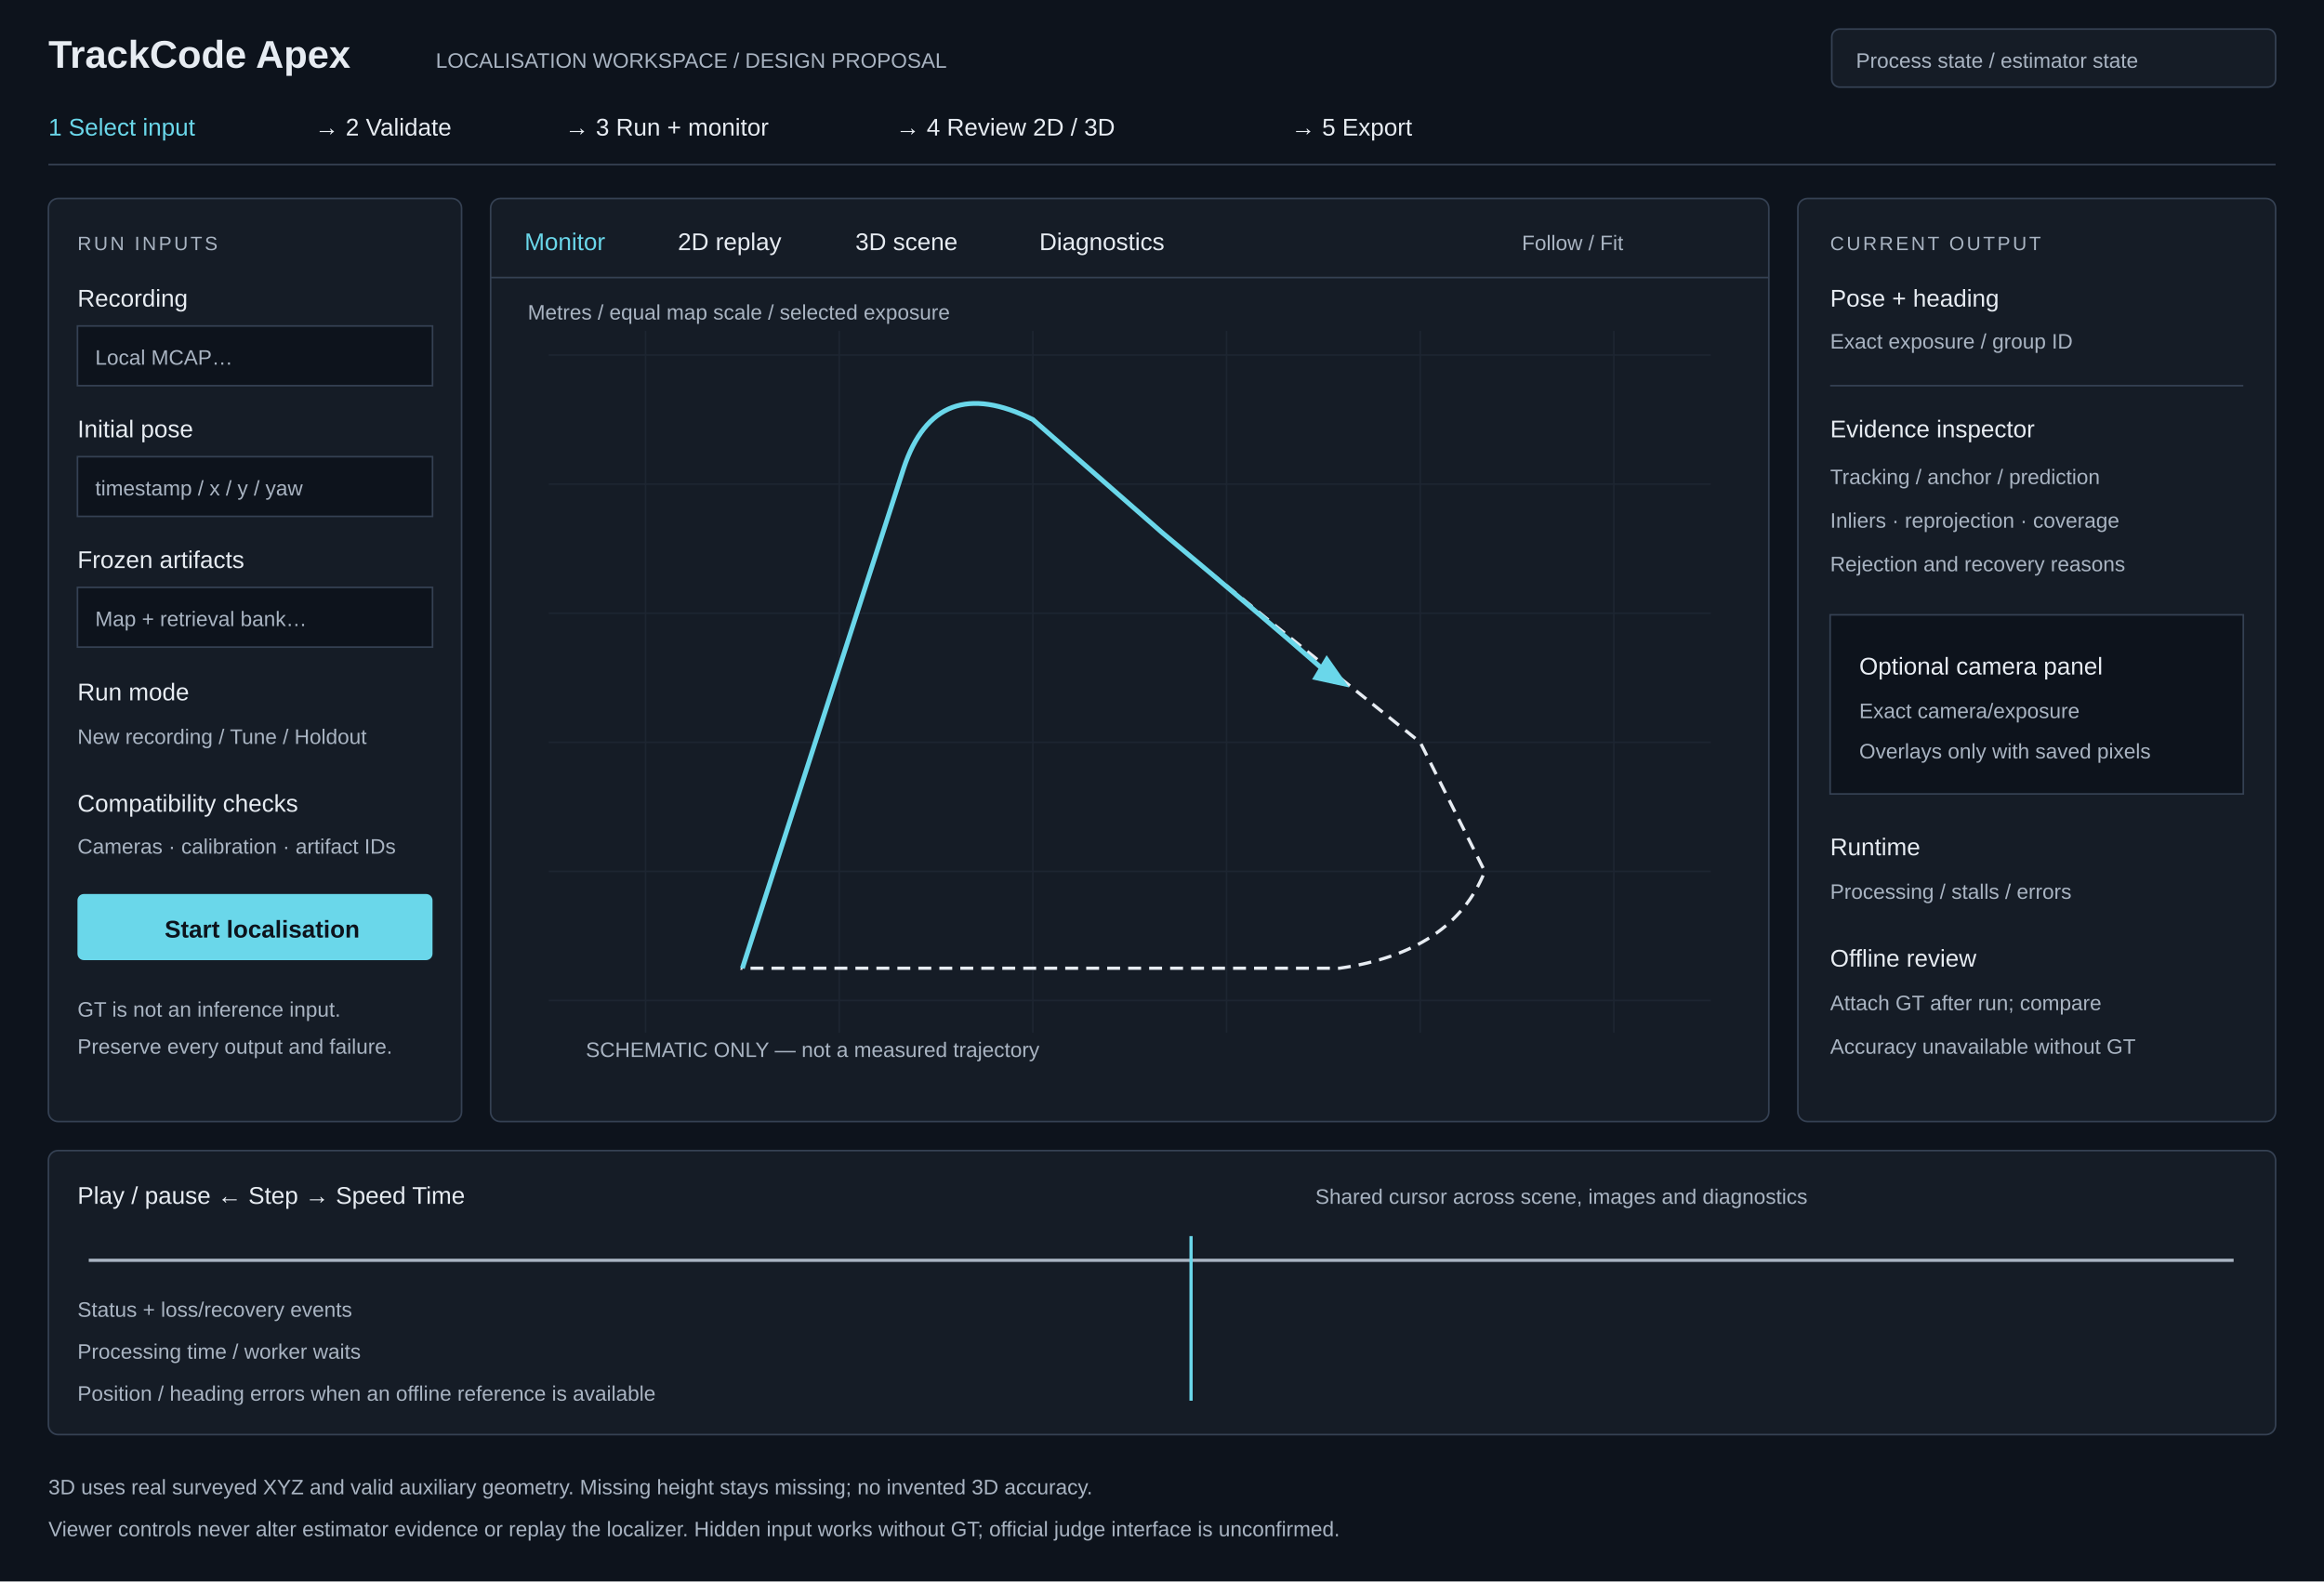
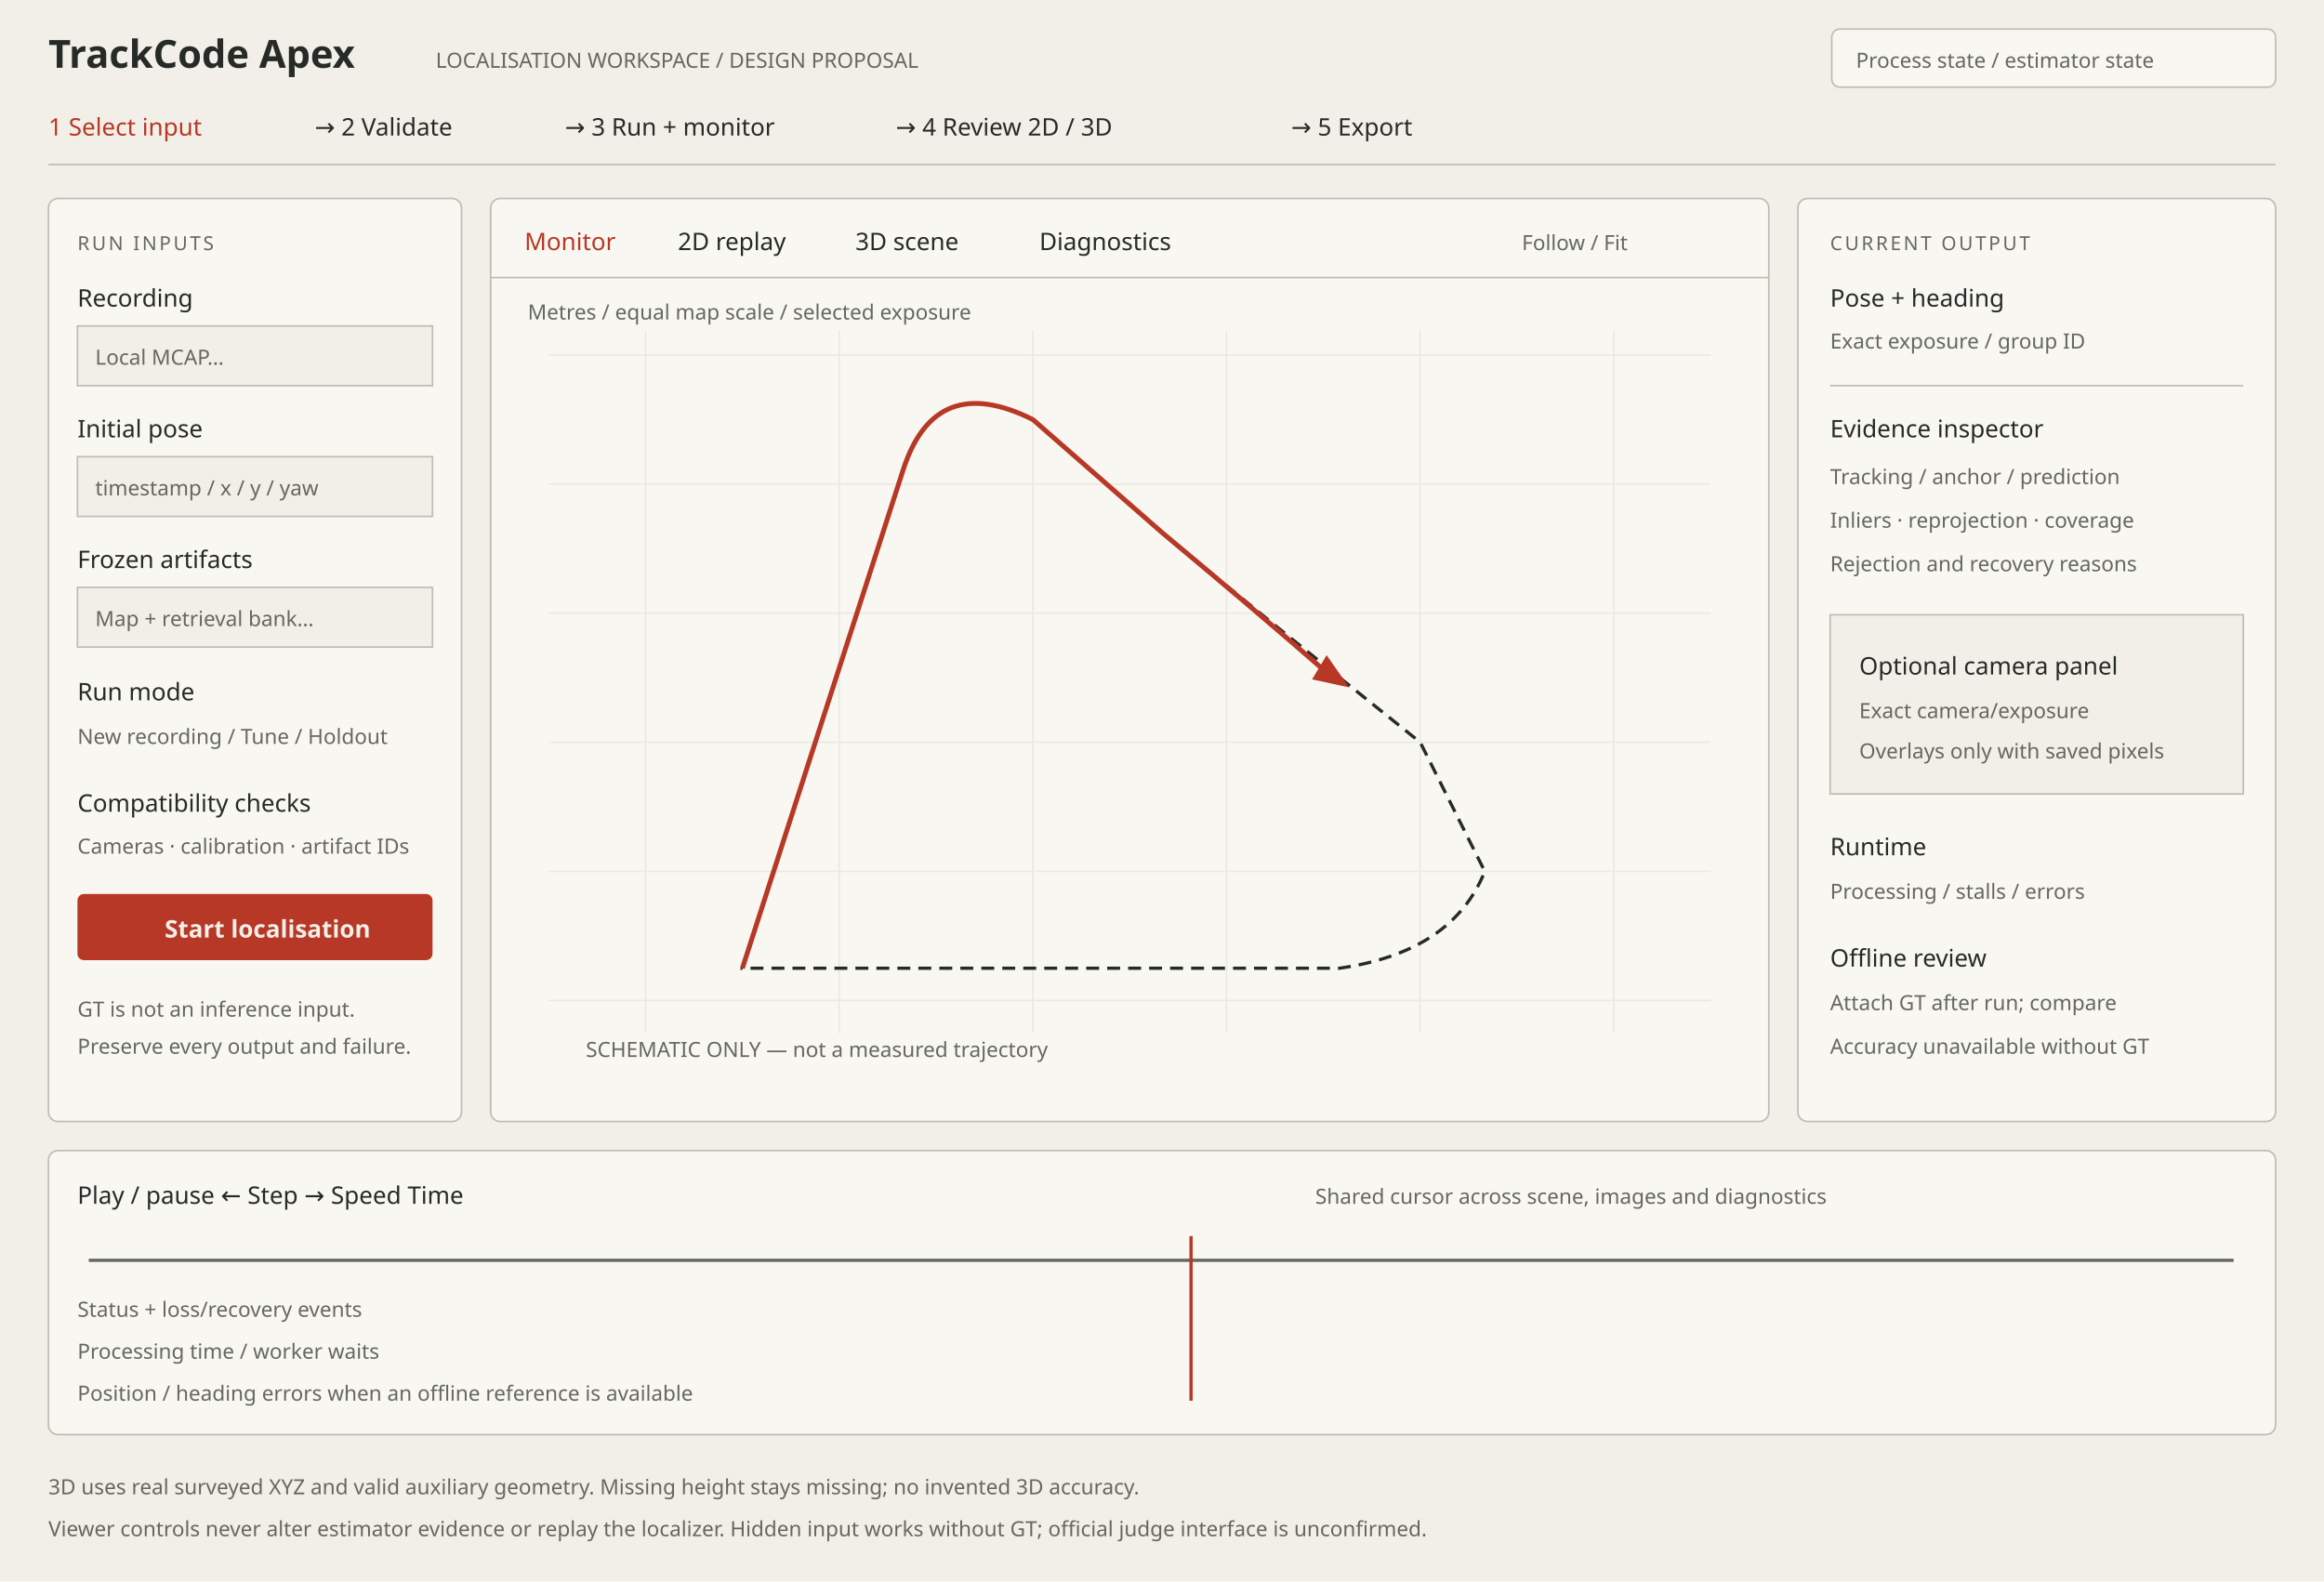
<svg xmlns="http://www.w3.org/2000/svg" width="1440" height="980" viewBox="0 0 1440 980" role="img" aria-labelledby="title desc">
-   <style>text{font-family:Segoe UI,Arial,sans-serif;fill:#e7ecf2;font-size:15px}.small{font-size:13px;fill:#a9b4c2}.label{font-size:12px;fill:#a9b4c2;letter-spacing:1.5px}.head{font-size:24px;font-weight:600}.pane{fill:#151c26;stroke:#354153}.line{stroke:#354153;stroke-width:1;fill:none}.accent{fill:#6ad7ea}.muted{fill:#a9b4c2}</style>
-   <rect width="1440" height="980" fill="#0d131c" />
+   <style>text{font-family:IBM Plex Sans,Bahnschrift,sans-serif;fill:#262b27;font-size:15px}.small{font-size:13px;fill:#65685f}.label{font-size:12px;fill:#65685f;letter-spacing:1.5px}.head{font-size:24px;font-weight:600}.pane{fill:#f8f7f1;stroke:#bdbeb2}.line{stroke:#bdbeb2;stroke-width:1;fill:none}.accent{fill:#b73826}.muted{fill:#65685f}</style>
+   <rect width="1440" height="980" fill="#f1efe7" />
  <text x="30" y="42" class="head">TrackCode Apex</text>
  <text x="270" y="42" class="small">LOCALISATION WORKSPACE / DESIGN PROPOSAL</text>
  <rect x="1135" y="18" width="275" height="36" rx="5" class="pane" />
  <text x="1150" y="42" class="small">Process state / estimator state</text>
  <text x="30" y="84" class="accent">1 Select input</text>
  <text x="195" y="84">→ 2 Validate</text>
  <text x="350" y="84">→ 3 Run + monitor</text>
  <text x="555" y="84">→ 4 Review 2D / 3D</text>
  <text x="800" y="84">→ 5 Export</text>
  <path d="M30 102H1410" class="line" />
  <rect x="30" y="123" width="256" height="572" rx="6" class="pane" />
  <text x="48" y="155" class="label">RUN INPUTS</text>
  <text x="48" y="190">Recording</text>
-   <rect x="48" y="202" width="220" height="37" fill="#0d131c" stroke="#354153" />
+   <rect x="48" y="202" width="220" height="37" fill="#f1efe7" stroke="#bdbeb2" />
  <text x="59" y="226" class="small">Local MCAP…</text>
  <text x="48" y="271">Initial pose</text>
-   <rect x="48" y="283" width="220" height="37" fill="#0d131c" stroke="#354153" />
+   <rect x="48" y="283" width="220" height="37" fill="#f1efe7" stroke="#bdbeb2" />
  <text x="59" y="307" class="small">timestamp / x / y / yaw</text>
  <text x="48" y="352">Frozen artifacts</text>
-   <rect x="48" y="364" width="220" height="37" fill="#0d131c" stroke="#354153" />
+   <rect x="48" y="364" width="220" height="37" fill="#f1efe7" stroke="#bdbeb2" />
  <text x="59" y="388" class="small">Map + retrieval bank…</text>
  <text x="48" y="434">Run mode</text>
  <text x="48" y="461" class="small">New recording / Tune / Holdout</text>
  <text x="48" y="503">Compatibility checks</text>
  <text x="48" y="529" class="small">Cameras · calibration · artifact IDs</text>
-   <rect x="48" y="554" width="220" height="41" rx="4" fill="#6ad7ea" />
-   <text x="102" y="581" style="fill:#0d131c;font-weight:600">Start localisation</text>
+   <rect x="48" y="554" width="220" height="41" rx="4" fill="#b73826" />
+   <text x="102" y="581" style="fill:#f1efe7;font-weight:600">Start localisation</text>
  <text x="48" y="630" class="small">GT is not an inference input.</text>
  <text x="48" y="653" class="small">Preserve every output and failure.</text>
  <rect x="304" y="123" width="792" height="572" rx="6" class="pane" />
  <text x="325" y="155" class="accent">Monitor</text>
  <text x="420" y="155">2D replay</text>
  <text x="530" y="155">3D scene</text>
  <text x="644" y="155">Diagnostics</text>
  <text x="943" y="155" class="small">Follow / Fit</text>
  <path d="M304 172H1096" class="line" />
  <g opacity="0.24">
    <path d="M340 220H1060M340 300H1060M340 380H1060M340 460H1060M340 540H1060M340 620H1060M400 205V640M520 205V640M640 205V640M760 205V640M880 205V640M1000 205V640" class="line" />
  </g>
-   <path d="M460 600L560 290Q580 230 640 260L720 330Q780 380 880 460L920 540Q900 590 830 600Z" fill="none" stroke="#e7ecf2" stroke-width="2" stroke-dasharray="8 5" />
-   <path d="M460 600L560 290Q580 230 640 260L720 330Q780 380 820 415" fill="none" stroke="#6ad7ea" stroke-width="3" />
-   <path d="M822 406L836 426L813 421Z" fill="#6ad7ea" />
+   <path d="M460 600L560 290Q580 230 640 260L720 330Q780 380 880 460L920 540Q900 590 830 600Z" fill="none" stroke="#262b27" stroke-width="2" stroke-dasharray="8 5" />
+   <path d="M460 600L560 290Q580 230 640 260L720 330Q780 380 820 415" fill="none" stroke="#b73826" stroke-width="3" />
+   <path d="M822 406L836 426L813 421Z" fill="#b73826" />
  <text x="363" y="655" class="small">SCHEMATIC ONLY — not a measured trajectory</text>
  <text x="327" y="198" class="small">Metres / equal map scale / selected exposure</text>
  <rect x="1114" y="123" width="296" height="572" rx="6" class="pane" />
  <text x="1134" y="155" class="label">CURRENT OUTPUT</text>
  <text x="1134" y="190">Pose + heading</text>
  <text x="1134" y="216" class="small">Exact exposure / group ID</text>
  <path d="M1134 239H1390" class="line" />
  <text x="1134" y="271">Evidence inspector</text>
  <text x="1134" y="300" class="small">Tracking / anchor / prediction</text>
  <text x="1134" y="327" class="small">Inliers · reprojection · coverage</text>
  <text x="1134" y="354" class="small">Rejection and recovery reasons</text>
-   <rect x="1134" y="381" width="256" height="111" fill="#0d131c" stroke="#354153" />
+   <rect x="1134" y="381" width="256" height="111" fill="#f1efe7" stroke="#bdbeb2" />
  <text x="1152" y="418">Optional camera panel</text>
  <text x="1152" y="445" class="small">Exact camera/exposure</text>
  <text x="1152" y="470" class="small">Overlays only with saved pixels</text>
  <text x="1134" y="530">Runtime</text>
  <text x="1134" y="557" class="small">Processing / stalls / errors</text>
  <text x="1134" y="599">Offline review</text>
  <text x="1134" y="626" class="small">Attach GT after run; compare</text>
  <text x="1134" y="653" class="small">Accuracy unavailable without GT</text>
  <rect x="30" y="713" width="1380" height="176" rx="6" class="pane" />
  <text x="48" y="746">Play / pause   ← Step →   Speed   Time</text>
  <text x="815" y="746" class="small">Shared cursor across scene, images and diagnostics</text>
-   <path d="M55 781H1384" stroke="#a9b4c2" stroke-width="2" />
-   <path d="M738 766V868" stroke="#6ad7ea" stroke-width="2" />
+   <path d="M55 781H1384" stroke="#65685f" stroke-width="2" />
+   <path d="M738 766V868" stroke="#b73826" stroke-width="2" />
  <text x="48" y="816" class="small">Status + loss/recovery events</text>
  <text x="48" y="842" class="small">Processing time / worker waits</text>
  <text x="48" y="868" class="small">Position / heading errors when an offline reference is available</text>
  <text x="30" y="926" class="small">3D uses real surveyed XYZ and valid auxiliary geometry. Missing height stays missing; no invented 3D accuracy.</text>
  <text x="30" y="952" class="small">Viewer controls never alter estimator evidence or replay the localizer. Hidden input works without GT; official judge interface is unconfirmed.</text>
</svg>
